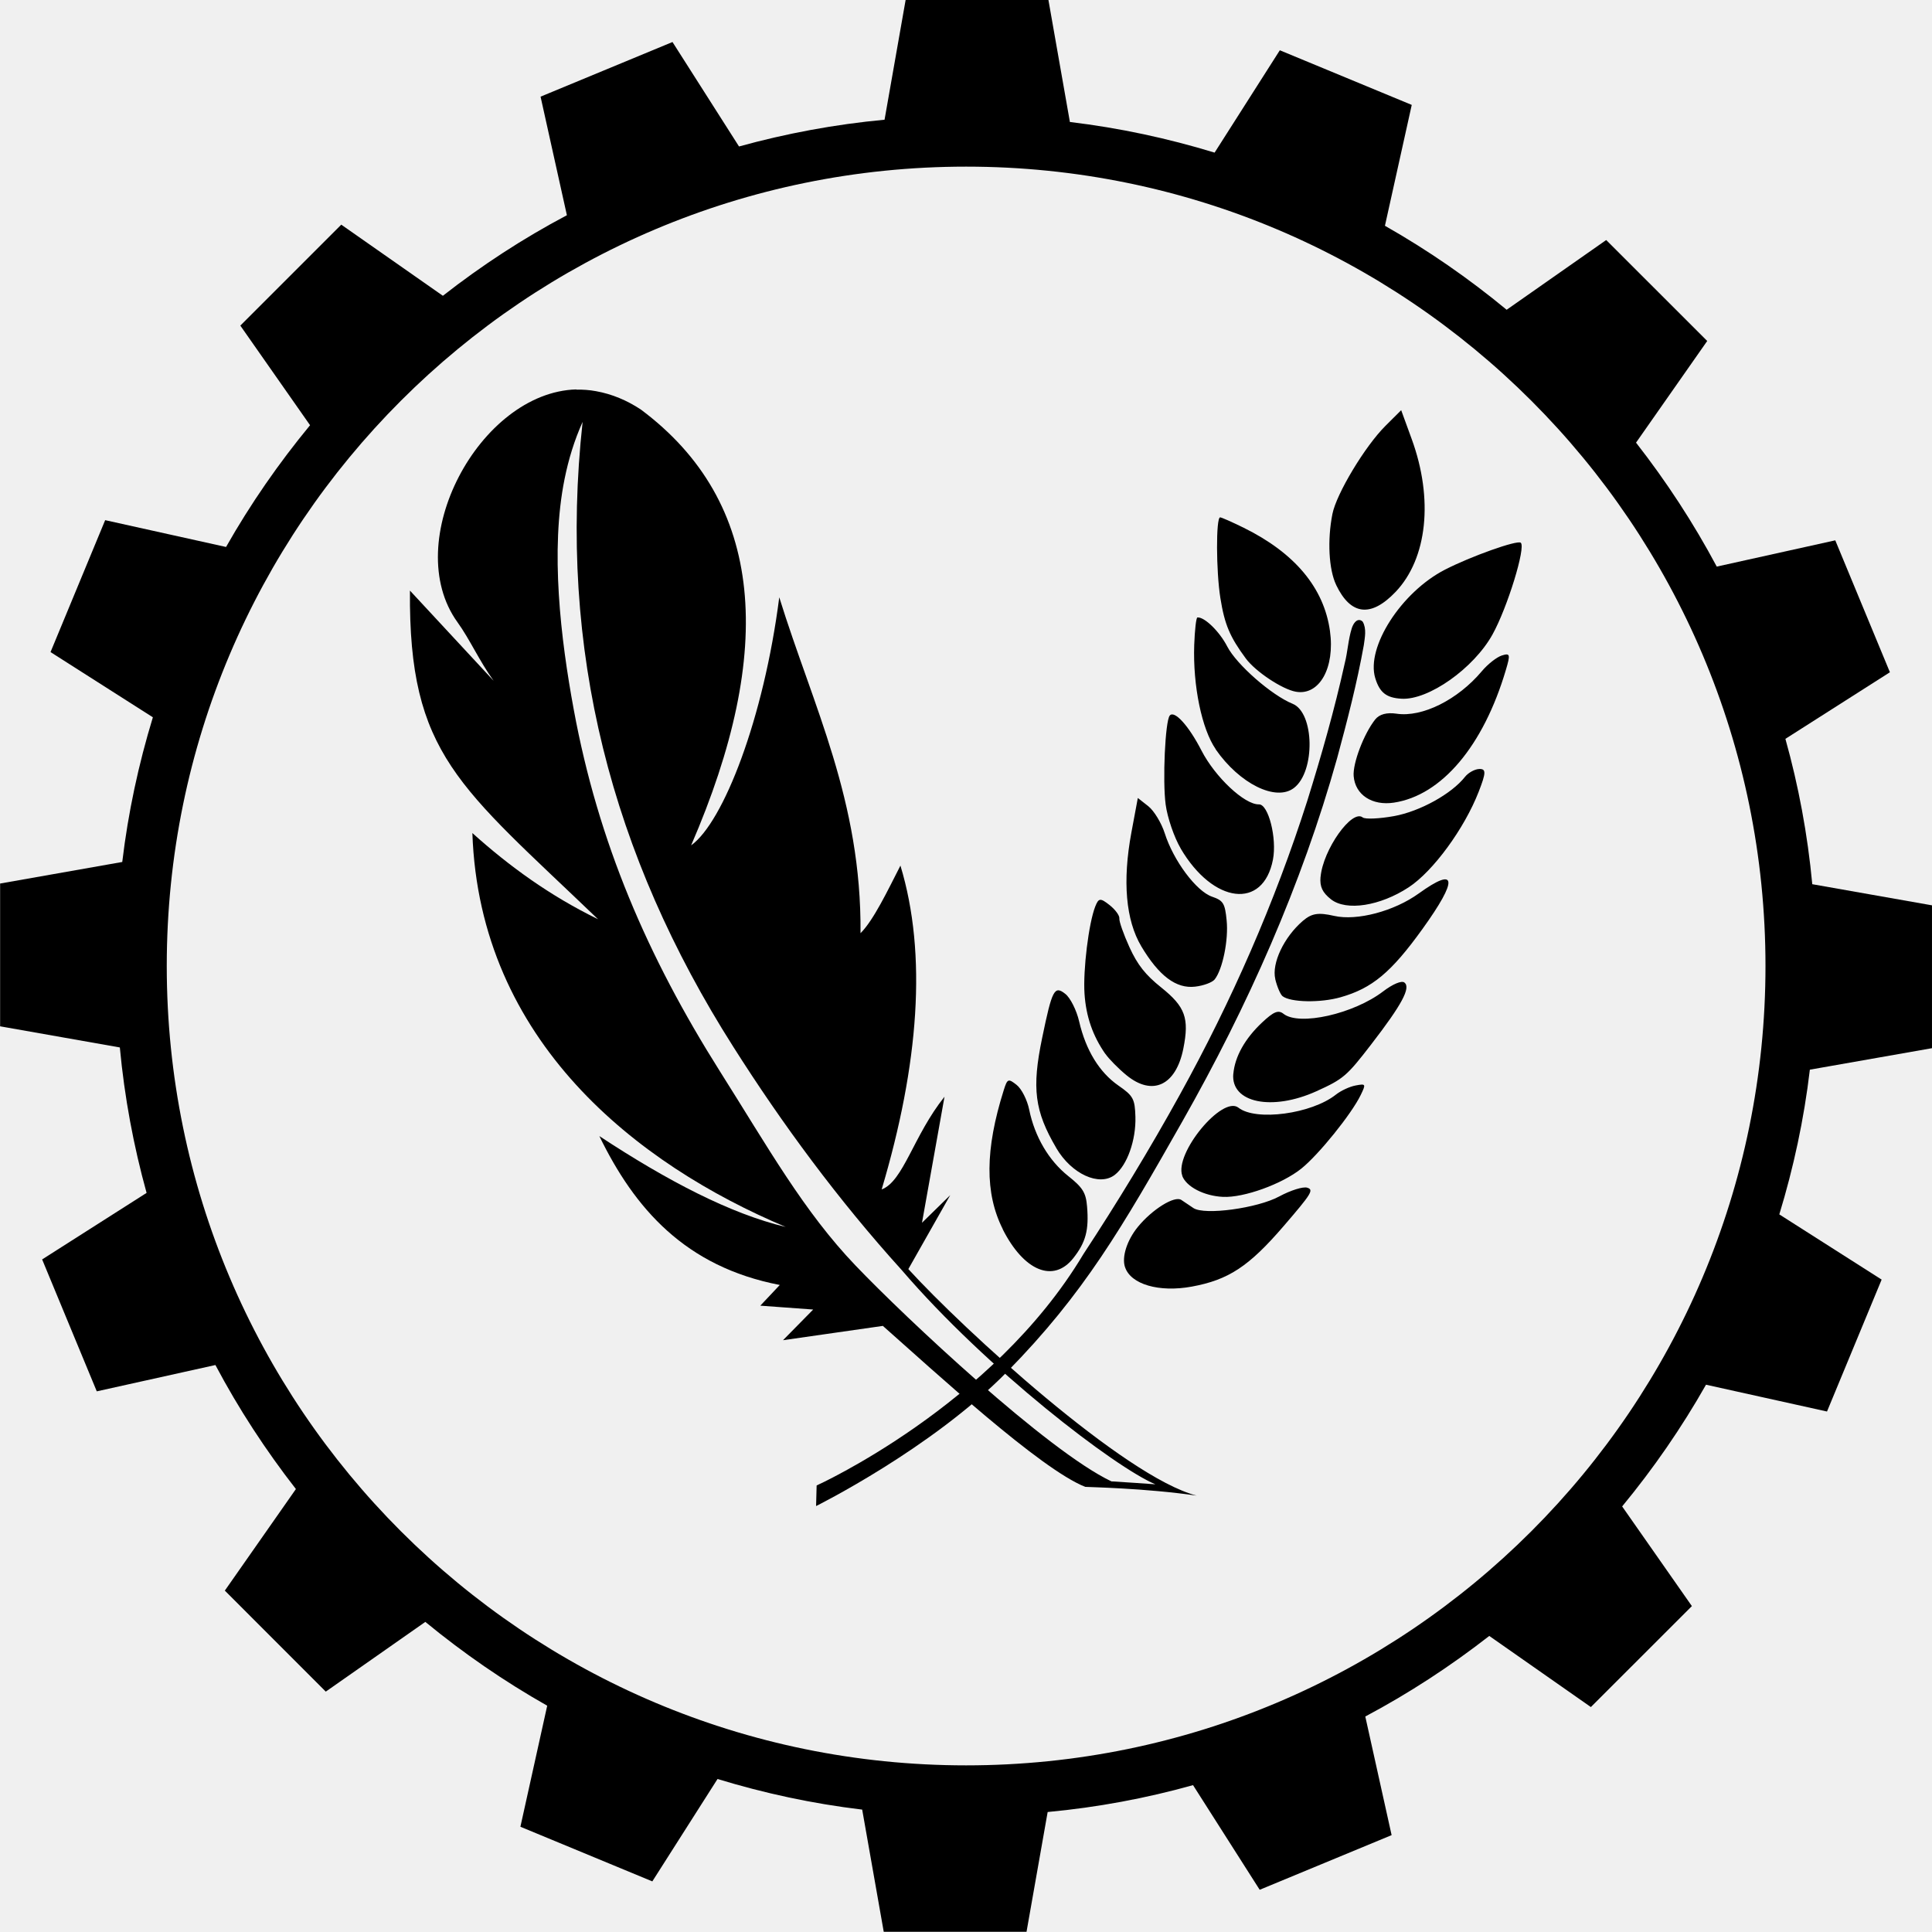
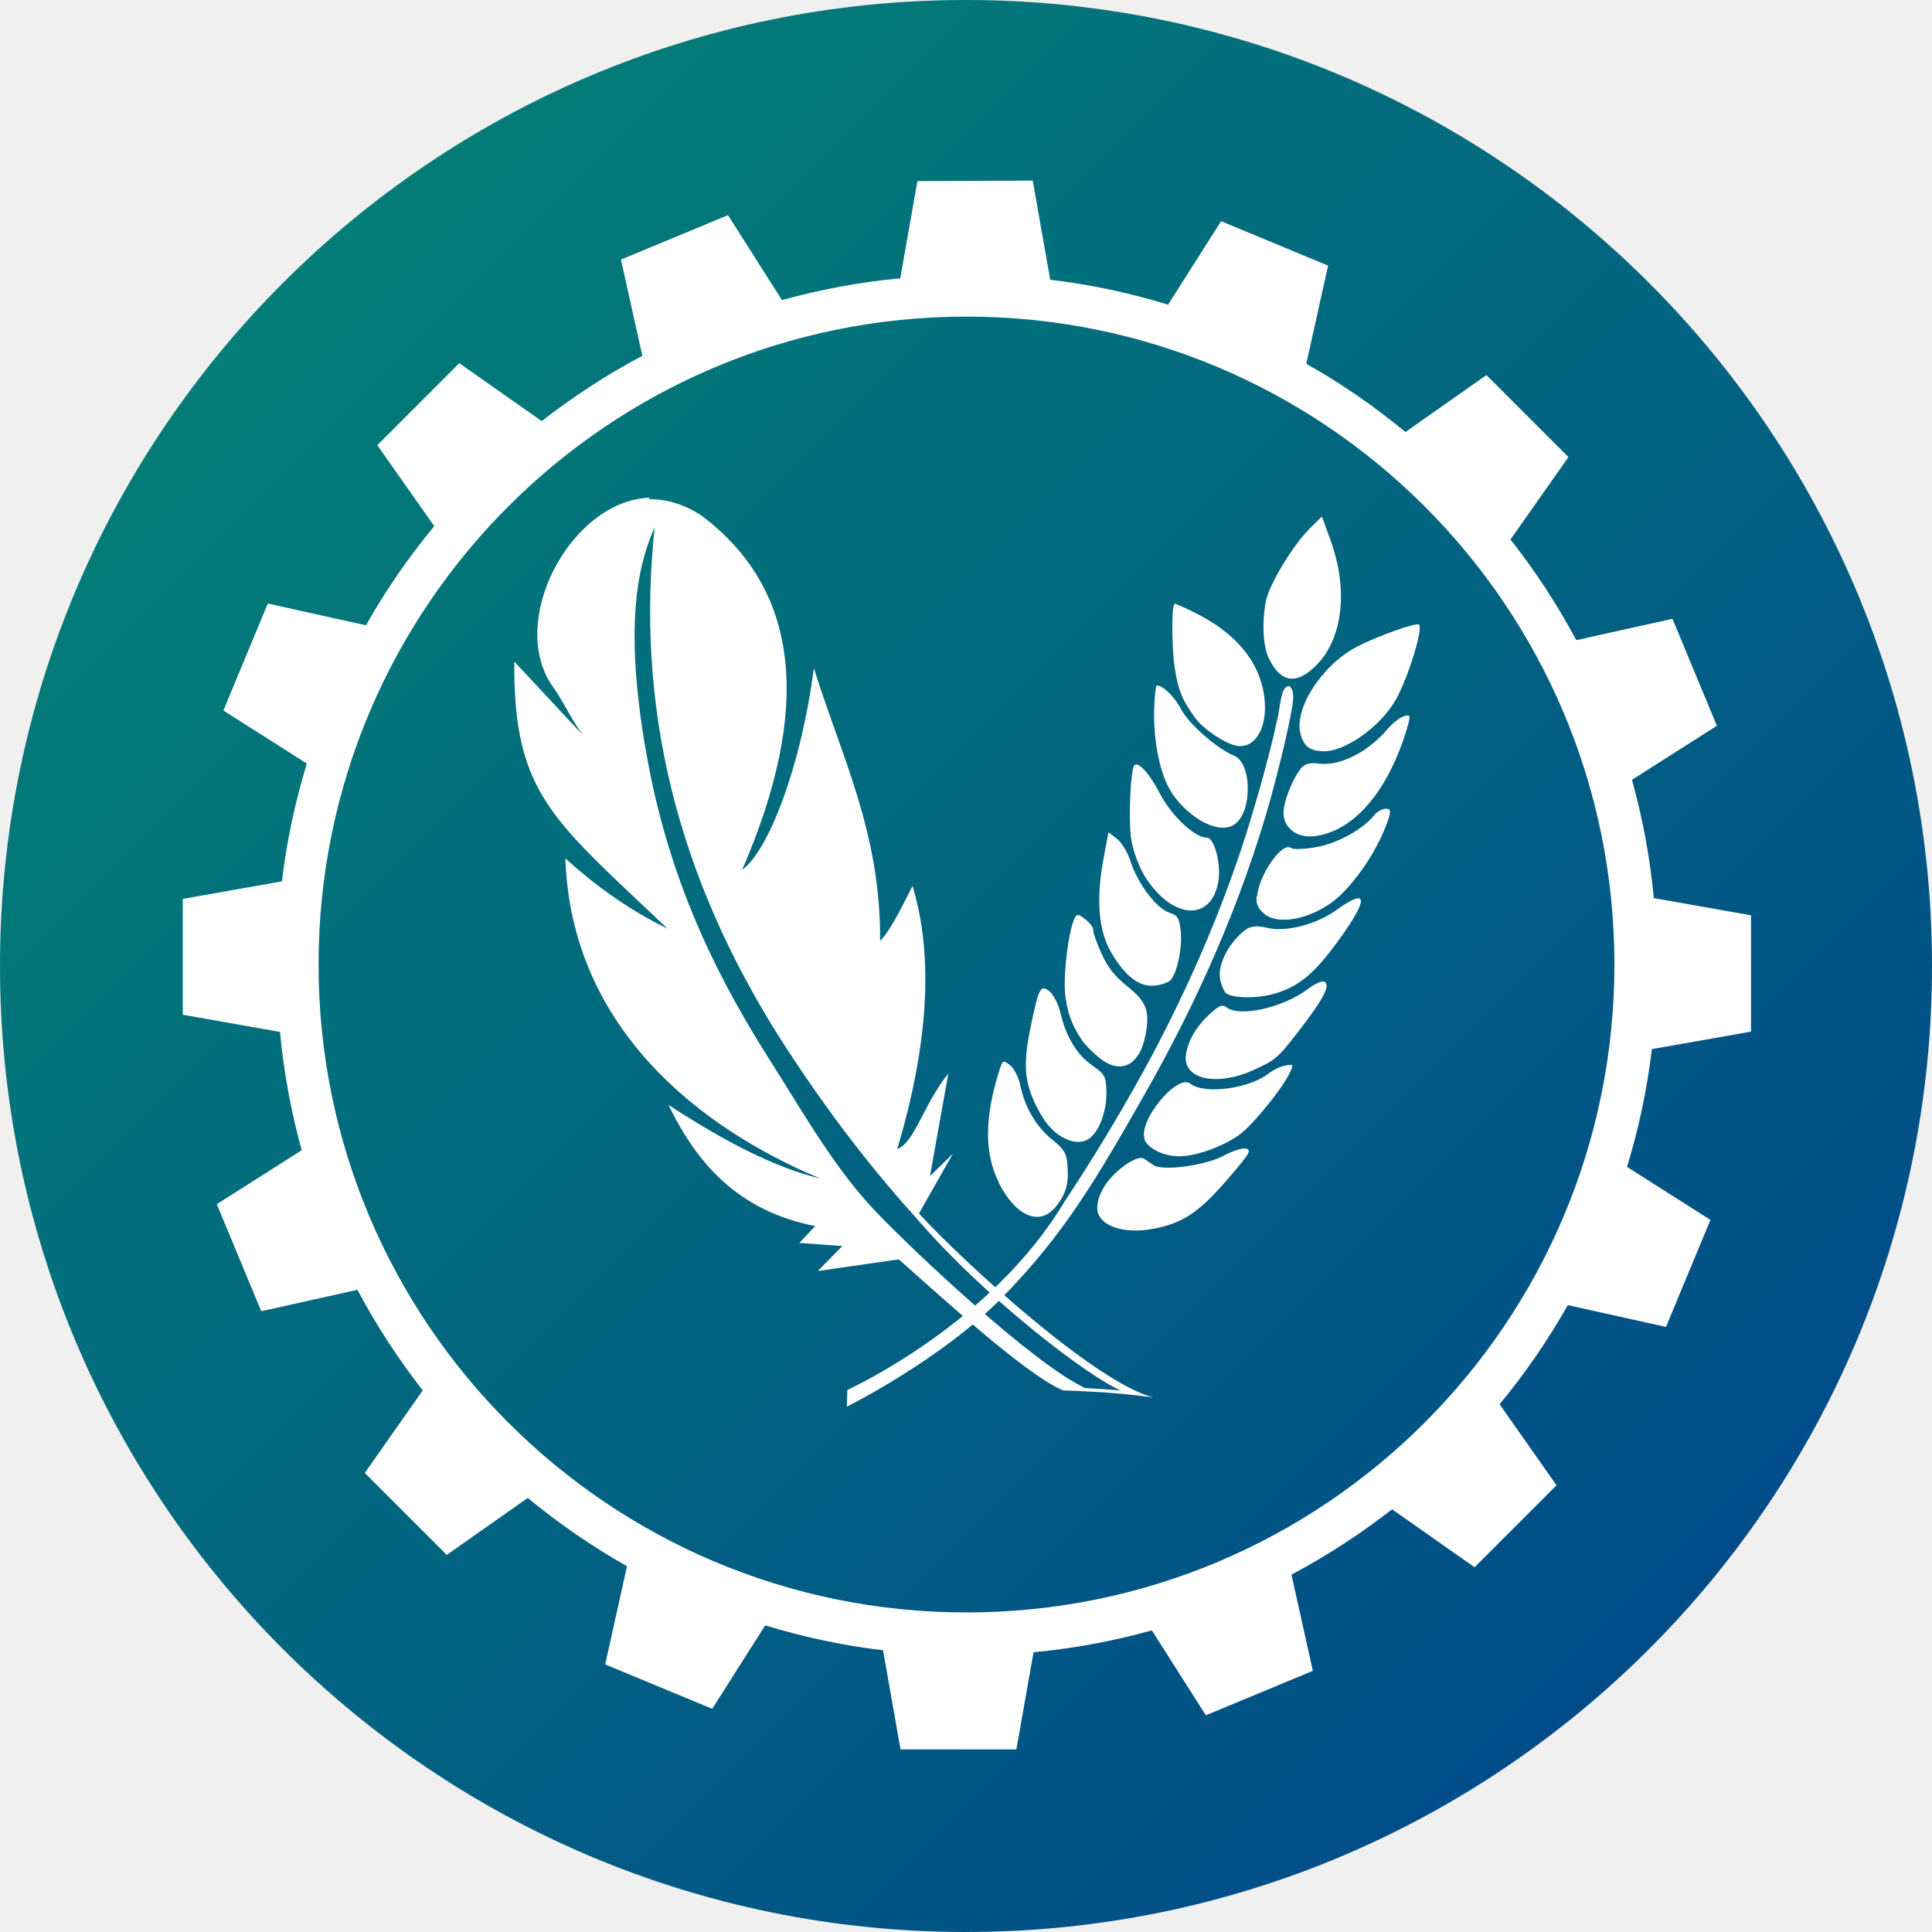
<svg xmlns="http://www.w3.org/2000/svg" width="32" height="32" fill="currentColor" version="1.1" viewBox="0 0 32 32">
-   <path d="m15 0-0.349 1.983h-5.2e-4c-0.827 0.077-1.631 0.228-2.41 0.443l-1.102-1.73-2.185 0.905 0.436 1.964c-0.725 0.383-1.412 0.832-2.054 1.334l-1.683-1.178-1.672 1.672 1.155 1.65c-0.519 0.629-0.986 1.302-1.391 2.016 0 0-3.88e-5 5.203e-4 -6.003e-4 5.203e-4l-2.002-0.444-0.905 2.185 1.695 1.08v5.2e-4c-0.236 0.773-0.409 1.573-0.507 2.396l-2.023 0.357v2.365l1.983 0.35c0.077 0.827 0.228 1.633 0.443 2.409l-1.73 1.102 0.905 2.185 1.965-0.436c0.384 0.725 0.833 1.412 1.333 2.054v5.21e-4l-1.177 1.682 1.672 1.673 1.649-1.155 6.004e-4 6e-4c0.63 0.518 1.303 0.983 2.017 1.387 5.604e-4 0 5.604e-4 5.19e-4 0.001 5.19e-4l-0.444 2.005 2.185 0.905 1.08-1.696c0.773 0.236 1.573 0.409 2.396 0.507l0.357 2.024h2.365l0.35-1.984c0.826-0.077 1.631-0.228 2.408-0.445l1.104 1.733 2.185-0.905-0.436-1.965c0.723-0.384 1.41-0.833 2.053-1.334l4e-4 -5.21e-4 1.683 1.178 1.673-1.672-1.155-1.651c0.519-0.629 0.984-1.302 1.389-2.016l2.004 0.444 0.905-2.185-1.695-1.08c0.236-0.773 0.409-1.574 0.506-2.397l2.023-0.356v-2.366l-1.983-0.35v-5.19e-4c-0.077-0.825-0.228-1.631-0.445-2.407l1.731-1.103-0.905-2.185-1.963 0.435c-0.386-0.724-0.835-1.41-1.337-2.053l1.179-1.684-1.673-1.672-1.649 1.155c-0.629-0.52-1.302-0.986-2.016-1.391l0.444-2.002-2.185-0.905-1.08 1.695h-0.001c-0.773-0.236-1.573-0.409-2.396-0.507l-0.356-2.023zm1.002 2.76a13.24 13.24 0 0 1 13.24 13.24 13.24 13.24 0 0 1-13.24 13.24 13.24 13.24 0 0 1-13.24-13.24 13.24 13.24 0 0 1 13.24-13.24z" stroke-width=".4" />
-   <path d="m22.55 10.28c-0.084-0.044-0.14 0.061-0.161 0.128-0.059 0.188-0.067 0.388-0.116 0.579-0.169 0.766-0.386 1.525-0.62 2.276-0.539 1.688-1.255 3.32-2.113 4.872-0.497 0.899-1.034 1.783-1.597 2.64-1.501 2.513-4.417 3.829-4.417 3.829l-0.009 0.341s1.912-0.949 3.164-2.224c1.274-1.297 1.902-2.384 2.906-4.153 1.077-1.899 1.972-3.909 2.561-6.014 0.167-0.618 0.328-1.238 0.441-1.868 0.017-0.127 0.048-0.27-0.017-0.387-0.007-0.006-0.013-0.015-0.022-0.018zm-5.94 10.08c-0.3-0.594-0.295-1.32 0.015-2.303 0.06-0.191 0.075-0.197 0.213-0.088 0.082 0.064 0.176 0.249 0.209 0.412 0.092 0.447 0.324 0.841 0.645 1.097 0.242 0.192 0.294 0.276 0.313 0.504 0.033 0.392-0.021 0.595-0.228 0.857-0.328 0.416-0.818 0.215-1.169-0.479zm2.023 0.626c-0.055-0.168 0.034-0.444 0.212-0.663 0.239-0.293 0.611-0.524 0.722-0.448 0.05 0.034 0.14 0.095 0.201 0.135 0.185 0.121 1.057 0.003 1.42-0.193 0.187-0.101 0.396-0.167 0.464-0.145 0.112 0.035 0.073 0.097-0.391 0.636-0.576 0.669-0.912 0.89-1.52 1.002-0.543 0.1-1.014-0.037-1.107-0.323zm-1.138-1.972c-0.359-0.612-0.407-0.987-0.234-1.821 0.166-0.804 0.203-0.874 0.384-0.731 0.083 0.065 0.186 0.27 0.229 0.456 0.111 0.478 0.335 0.843 0.65 1.062 0.246 0.17 0.273 0.22 0.282 0.518 0.011 0.387-0.137 0.803-0.341 0.961-0.257 0.198-0.718-0.013-0.97-0.444zm2.088 0.461c-0.138-0.368 0.663-1.338 0.93-1.128 0.289 0.227 1.211 0.103 1.614-0.217 0.082-0.065 0.228-0.133 0.326-0.151 0.17-0.032 0.174-0.026 0.084 0.159-0.151 0.312-0.696 0.988-0.982 1.217-0.32 0.257-0.955 0.486-1.299 0.469-0.313-0.015-0.607-0.167-0.675-0.349zm-1.276-2.02c-0.208-0.299-0.319-0.619-0.344-0.996-0.026-0.393 0.069-1.168 0.178-1.445 0.056-0.141 0.083-0.144 0.236-0.024 0.095 0.075 0.169 0.175 0.163 0.223-0.005 0.048 0.07 0.262 0.167 0.475 0.133 0.292 0.264 0.458 0.528 0.669 0.397 0.318 0.465 0.507 0.365 1.01-0.122 0.612-0.511 0.795-0.942 0.442-0.132-0.108-0.29-0.268-0.35-0.355zm2.121 0.331c0.025-0.285 0.193-0.585 0.477-0.851 0.192-0.18 0.268-0.211 0.354-0.143 0.261 0.205 1.162 2e-3 1.651-0.372 0.159-0.121 0.306-0.183 0.352-0.146 0.108 0.085-0.041 0.364-0.551 1.025-0.405 0.526-0.461 0.573-0.906 0.775-0.738 0.334-1.42 0.192-1.378-0.287zm-1.525-2.113c-0.257-0.432-0.313-1.079-0.164-1.882l0.107-0.574 0.173 0.136c0.095 0.075 0.218 0.277 0.273 0.449 0.144 0.453 0.523 0.961 0.784 1.05 0.185 0.064 0.213 0.108 0.241 0.392 0.033 0.323-0.066 0.811-0.198 0.978-0.039 0.05-0.185 0.104-0.324 0.12-0.314 0.037-0.599-0.177-0.893-0.67zm2.22 0.544c-0.063-0.261 0.144-0.697 0.457-0.965 0.146-0.125 0.255-0.142 0.518-0.082 0.377 0.086 0.993-0.077 1.402-0.372 0.632-0.455 0.654-0.236 0.061 0.588-0.518 0.72-0.835 0.984-1.358 1.132-0.335 0.095-0.827 0.085-0.96-0.018-0.035-0.028-0.09-0.155-0.121-0.283zm-1.567-2.164c-0.108-0.183-0.22-0.51-0.249-0.727-0.053-0.395-0.008-1.378 0.067-1.473 0.076-0.096 0.314 0.165 0.526 0.578 0.227 0.441 0.714 0.898 0.952 0.892 0.157-0.004 0.3 0.561 0.232 0.915-0.161 0.834-0.989 0.734-1.529-0.185zm2.317 0.471c0.04-0.45 0.518-1.126 0.697-0.985 0.041 0.033 0.276 0.022 0.521-0.022 0.428-0.078 0.952-0.368 1.174-0.65 0.055-0.069 0.161-0.128 0.237-0.13 0.114-0.003 0.113 0.06-0.01 0.376-0.237 0.61-0.755 1.318-1.159 1.583-0.474 0.311-1.034 0.398-1.287 0.2-0.143-0.113-0.188-0.209-0.174-0.372zm-1.737-2.115c-0.231-0.334-0.379-1.052-0.356-1.725 0.009-0.249 0.032-0.455 0.053-0.457 0.116-0.011 0.366 0.232 0.494 0.481 0.155 0.3 0.734 0.807 1.083 0.949 0.362 0.147 0.378 1.122 0.022 1.394-0.298 0.229-0.901-0.069-1.297-0.64zm2.285 0.447c-0.018-0.212 0.169-0.703 0.357-0.94 0.069-0.086 0.191-0.119 0.353-0.095 0.424 0.064 1.014-0.229 1.414-0.705 0.098-0.117 0.247-0.233 0.33-0.259 0.137-0.043 0.144-0.02 0.067 0.239-0.373 1.26-1.064 2.078-1.854 2.198-0.361 0.055-0.642-0.129-0.667-0.439zm-1.786-1.949c-0.266-0.36-0.352-0.564-0.422-1.003-0.071-0.443-0.074-1.33-0.004-1.335 0.02-0.001 0.197 0.077 0.392 0.173 0.845 0.417 1.327 0.994 1.427 1.707 0.086 0.612-0.175 1.077-0.565 1.008-0.226-0.04-0.668-0.334-0.828-0.55zm2.143 0.323c-0.154-0.511 0.431-1.421 1.152-1.793 0.429-0.221 1.198-0.495 1.258-0.448 0.089 0.069-0.221 1.077-0.468 1.521-0.311 0.56-1.059 1.089-1.506 1.063-0.252-0.014-0.363-0.102-0.436-0.343zm-0.647-1.542c-0.122-0.255-0.148-0.742-0.062-1.175 0.066-0.335 0.539-1.121 0.877-1.458l0.262-0.261 0.175 0.48c0.362 0.993 0.258 1.978-0.268 2.53-0.408 0.427-0.743 0.388-0.984-0.115z" stroke-width=".4" />
-   <path d="m9.546 6.45c-1.605 0.045-2.929 2.525-1.968 3.857 0.205 0.284 0.36 0.639 0.598 0.969l-1.386-1.494c-0.023 2.72 0.816 3.235 3.115 5.443-0.798-0.389-1.473-0.88-2.081-1.427 0.118 3.45 2.727 5.488 5.19 6.524-0.909-0.216-1.957-0.761-3.087-1.505 0.583 1.197 1.42 2.164 2.989 2.466l-0.323 0.343 0.876 0.064-0.5 0.508 1.654-0.237c0.852 0.753 2.609 2.374 3.352 2.666 0.05 0.005 0.986 0.02 1.845 0.145-1.198-0.31-3.866-2.756-4.775-3.752l0.694-1.225-0.468 0.458 0.373-2.088c-0.515 0.644-0.68 1.4-1.041 1.536 0.616-2.068 0.757-3.894 0.311-5.364-0.213 0.416-0.443 0.901-0.661 1.12 0.018-2.199-0.785-3.753-1.346-5.564-0.258 2.014-0.927 3.727-1.46 4.109 1.398-3.227 1.225-5.685-0.834-7.22-0.228-0.15-0.474-0.255-0.742-0.303-0.109-0.02-0.217-0.028-0.324-0.025zm0.104 0.537c-0.413 3.771 0.481 7.182 2.495 10.35 0.806 1.272 1.737 2.536 2.791 3.7 1.413 1.646 3.532 3.267 4.201 3.548-0.123-0.009-0.442-0.032-0.729-0.049-1.059-0.502-3.409-2.708-4.235-3.572-0.86-0.898-1.452-1.959-2.251-3.223-1.195-1.895-2.013-3.785-2.419-5.989-0.217-1.172-0.391-2.637-0.152-3.818 0.065-0.323 0.161-0.64 0.301-0.951z" stroke-width=".4" />
+   <defs>
+     <linearGradient id="linearGradient981" x2="500" y2="500" gradientTransform="matrix(.064 0 0 .064 2.34e-6 -3.26e-6)" gradientUnits="userSpaceOnUse">
+       <stop stop-color="#038773" offset="0" />
+       <stop stop-color="#00428d" offset="1" />
+     </linearGradient>
+   </defs>
+   <rect width="32" height="32" rx="16" fill="url(#linearGradient981)" stroke-width="0" />
+   <g transform="matrix(.813 0 0 .813 3 3)" fill="#fff">
+     <path d="m15 0-0.349 1.98h-5.2e-4c-0.827 0.077-1.63 0.228-2.41 0.443l-1.1-1.73-2.18 0.906 0.436 1.96c-0.725 0.383-1.41 0.832-2.05 1.33l-1.68-1.18-1.67 1.67 1.16 1.65c-0.519 0.629-0.986 1.3-1.39 2.02 0 0-3.88e-5 5.2e-4 -6e-4 5.2e-4l-2-0.444-0.905 2.18 1.7 1.08v5.2e-4c-0.236 0.773-0.409 1.57-0.507 2.4l-2.02 0.357v2.36l1.98 0.35c0.077 0.827 0.228 1.63 0.443 2.41l-1.73 1.1 0.905 2.18 1.96-0.436c0.384 0.725 0.833 1.41 1.33 2.05v5.21e-4l-1.18 1.68 1.67 1.67 1.65-1.16 6e-4 6e-4c0.63 0.518 1.3 0.982 2.02 1.39 5.6e-4 0 5.6e-4 5.19e-4 0.001 5.19e-4l-0.444 2 2.18 0.905 1.08-1.7c0.773 0.236 1.57 0.409 2.4 0.507l0.357 2.02h2.36l0.35-1.98c0.826-0.077 1.63-0.228 2.41-0.445l1.1 1.73 2.18-0.906-0.436-1.96c0.723-0.384 1.41-0.833 2.05-1.33l4e-4 -5.21e-4 1.68 1.18 1.67-1.67-1.16-1.65c0.519-0.629 0.984-1.3 1.39-2.02l2 0.444 0.906-2.18-1.7-1.08c0.236-0.773 0.409-1.57 0.506-2.4l2.02-0.356v-2.37l-1.98-0.35v-5.19e-4c-0.077-0.825-0.228-1.63-0.445-2.41l1.73-1.1-0.905-2.18-1.96 0.435c-0.386-0.724-0.835-1.41-1.34-2.05l1.18-1.68-1.67-1.67-1.65 1.16c-0.629-0.52-1.3-0.986-2.02-1.39l0.444-2-2.18-0.905-1.08 1.7h-0.001c-0.773-0.236-1.57-0.409-2.4-0.507l-0.356-2.02zm1 2.76a13.2 13.2 0 0 1 13.2 13.2 13.2 13.2 0 0 1-13.2 13.2 13.2 13.2 0 0 1-13.2-13.2 13.2 13.2 0 0 1 13.2-13.2z" />
+     <path d="m22.6 10.3c-0.084-0.044-0.14 0.061-0.161 0.128-0.059 0.188-0.067 0.388-0.116 0.579-0.169 0.766-0.386 1.52-0.62 2.28-0.54 1.69-1.26 3.32-2.11 4.87-0.497 0.9-1.03 1.78-1.6 2.64-1.5 2.51-4.42 3.83-4.42 3.83l-0.009 0.34s1.91-0.949 3.16-2.22c1.27-1.3 1.9-2.38 2.91-4.15 1.08-1.9 1.97-3.91 2.56-6.01 0.166-0.618 0.328-1.24 0.441-1.87 0.017-0.127 0.048-0.27-0.017-0.387-0.007-0.006-0.013-0.015-0.022-0.018zm-5.94 10.1c-0.3-0.594-0.295-1.32 0.015-2.3 0.06-0.191 0.075-0.197 0.213-0.088 0.082 0.064 0.176 0.25 0.209 0.412 0.092 0.447 0.324 0.841 0.645 1.1 0.242 0.192 0.294 0.276 0.313 0.504 0.033 0.392-0.021 0.595-0.228 0.857-0.328 0.416-0.818 0.215-1.17-0.479zm2.02 0.626c-0.055-0.168 0.034-0.444 0.212-0.663 0.239-0.293 0.611-0.524 0.722-0.448 0.05 0.034 0.14 0.095 0.201 0.135 0.185 0.122 1.06 0.003 1.42-0.193 0.187-0.101 0.396-0.167 0.464-0.146 0.112 0.035 0.073 0.097-0.391 0.636-0.576 0.669-0.912 0.89-1.52 1-0.543 0.1-1.01-0.037-1.11-0.323zm-1.14-1.97c-0.359-0.612-0.407-0.987-0.234-1.82 0.166-0.804 0.203-0.874 0.384-0.731 0.083 0.065 0.186 0.27 0.229 0.456 0.111 0.478 0.335 0.843 0.65 1.06 0.246 0.17 0.273 0.22 0.282 0.518 0.011 0.387-0.137 0.803-0.341 0.96-0.257 0.198-0.718-0.013-0.97-0.444zm2.09 0.461c-0.138-0.368 0.663-1.34 0.93-1.13 0.289 0.227 1.21 0.103 1.61-0.217 0.082-0.065 0.228-0.133 0.326-0.151 0.17-0.032 0.174-0.026 0.084 0.159-0.151 0.312-0.696 0.988-0.982 1.22-0.32 0.256-0.955 0.486-1.3 0.469-0.313-0.015-0.607-0.167-0.675-0.349zm-1.28-2.02c-0.208-0.299-0.319-0.619-0.344-0.996-0.026-0.393 0.069-1.17 0.178-1.44 0.056-0.141 0.083-0.144 0.236-0.024 0.095 0.075 0.169 0.175 0.163 0.223-0.005 0.048 0.07 0.262 0.167 0.475 0.133 0.292 0.264 0.458 0.528 0.67 0.396 0.318 0.465 0.507 0.365 1.01-0.122 0.612-0.511 0.795-0.942 0.442-0.132-0.108-0.29-0.268-0.35-0.355zm2.12 0.331c0.025-0.285 0.193-0.585 0.477-0.851 0.192-0.18 0.268-0.211 0.354-0.143 0.261 0.205 1.16 2e-3 1.65-0.372 0.158-0.121 0.306-0.183 0.352-0.146 0.108 0.085-0.041 0.364-0.551 1.02-0.405 0.526-0.461 0.573-0.906 0.775-0.738 0.334-1.42 0.192-1.38-0.287zm-1.52-2.11c-0.257-0.432-0.313-1.08-0.164-1.88l0.107-0.574 0.173 0.136c0.095 0.075 0.218 0.277 0.273 0.449 0.144 0.453 0.523 0.961 0.784 1.05 0.185 0.064 0.213 0.108 0.242 0.392 0.033 0.323-0.066 0.811-0.198 0.978-0.039 0.05-0.185 0.104-0.324 0.12-0.314 0.037-0.599-0.177-0.893-0.67zm2.22 0.544c-0.063-0.261 0.144-0.697 0.457-0.964 0.146-0.125 0.255-0.142 0.518-0.082 0.377 0.086 0.993-0.077 1.4-0.372 0.632-0.455 0.654-0.236 0.061 0.588-0.518 0.72-0.835 0.984-1.36 1.13-0.335 0.095-0.827 0.085-0.96-0.018-0.035-0.028-0.09-0.155-0.121-0.283zm-1.57-2.16c-0.108-0.184-0.22-0.51-0.249-0.727-0.053-0.395-0.008-1.38 0.067-1.47 0.076-0.096 0.314 0.165 0.526 0.578 0.226 0.441 0.714 0.898 0.952 0.892 0.157-0.004 0.3 0.561 0.232 0.915-0.161 0.834-0.989 0.734-1.53-0.185zm2.32 0.471c0.04-0.45 0.518-1.13 0.697-0.985 0.041 0.033 0.276 0.022 0.521-0.022 0.428-0.078 0.952-0.368 1.17-0.65 0.055-0.069 0.161-0.128 0.237-0.13 0.114-0.003 0.113 0.06-0.01 0.376-0.237 0.61-0.755 1.32-1.16 1.58-0.474 0.312-1.03 0.398-1.29 0.2-0.143-0.113-0.188-0.209-0.174-0.372zm-1.74-2.12c-0.231-0.334-0.379-1.05-0.356-1.72 0.009-0.249 0.032-0.455 0.053-0.457 0.116-0.011 0.366 0.232 0.494 0.481 0.155 0.3 0.734 0.807 1.08 0.949 0.362 0.147 0.378 1.12 0.022 1.39-0.298 0.228-0.902-0.069-1.3-0.64zm2.28 0.447c-0.018-0.212 0.169-0.703 0.357-0.94 0.069-0.086 0.191-0.119 0.353-0.095 0.424 0.064 1.01-0.229 1.41-0.704 0.098-0.116 0.247-0.233 0.33-0.259 0.137-0.043 0.144-0.02 0.067 0.239-0.374 1.26-1.06 2.08-1.85 2.2-0.361 0.055-0.642-0.129-0.667-0.439zm-1.79-1.95c-0.266-0.36-0.352-0.564-0.422-1-0.071-0.443-0.074-1.33-0.004-1.34 0.02-0.001 0.196 0.077 0.392 0.173 0.845 0.418 1.33 0.994 1.43 1.71 0.086 0.612-0.175 1.08-0.565 1.01-0.226-0.04-0.668-0.334-0.828-0.55zm2.14 0.323c-0.154-0.511 0.431-1.42 1.15-1.79 0.429-0.221 1.2-0.495 1.26-0.448 0.088 0.069-0.221 1.08-0.468 1.52-0.311 0.56-1.06 1.09-1.51 1.06-0.252-0.014-0.364-0.102-0.436-0.343zm-0.647-1.54c-0.122-0.255-0.148-0.742-0.062-1.18 0.066-0.335 0.54-1.12 0.877-1.46l0.262-0.261 0.175 0.48c0.362 0.993 0.258 1.98-0.268 2.53-0.408 0.428-0.743 0.388-0.984-0.115z" />
+     <path d="m9.55 6.45c-1.6 0.045-2.93 2.52-1.97 3.86 0.205 0.284 0.36 0.639 0.598 0.969l-1.39-1.49c-0.023 2.72 0.816 3.24 3.12 5.44-0.798-0.389-1.47-0.88-2.08-1.43 0.118 3.45 2.73 5.49 5.19 6.52-0.909-0.216-1.96-0.761-3.09-1.5 0.583 1.2 1.42 2.16 2.99 2.47l-0.323 0.343 0.876 0.064-0.5 0.508 1.65-0.237c0.852 0.753 2.61 2.37 3.35 2.67 0.05 0.005 0.986 0.02 1.84 0.145-1.2-0.31-3.87-2.76-4.78-3.75l0.694-1.22-0.468 0.458 0.373-2.09c-0.515 0.644-0.68 1.4-1.04 1.54 0.616-2.07 0.757-3.89 0.311-5.36-0.213 0.416-0.443 0.901-0.661 1.12 0.018-2.2-0.785-3.75-1.35-5.56-0.258 2.01-0.927 3.73-1.46 4.11 1.4-3.23 1.22-5.68-0.834-7.22-0.228-0.15-0.474-0.255-0.742-0.303-0.109-0.02-0.217-0.028-0.324-0.025zm0.104 0.537c-0.414 3.77 0.481 7.18 2.5 10.4 0.806 1.27 1.74 2.54 2.79 3.7 1.41 1.65 3.53 3.27 4.2 3.55-0.124-0.009-0.442-0.032-0.729-0.049-1.06-0.502-3.41-2.71-4.24-3.57-0.86-0.898-1.45-1.96-2.25-3.22-1.2-1.9-2.01-3.78-2.42-5.99-0.217-1.17-0.391-2.64-0.152-3.82 0.065-0.323 0.161-0.64 0.301-0.95z" />
+   </g>
</svg>
